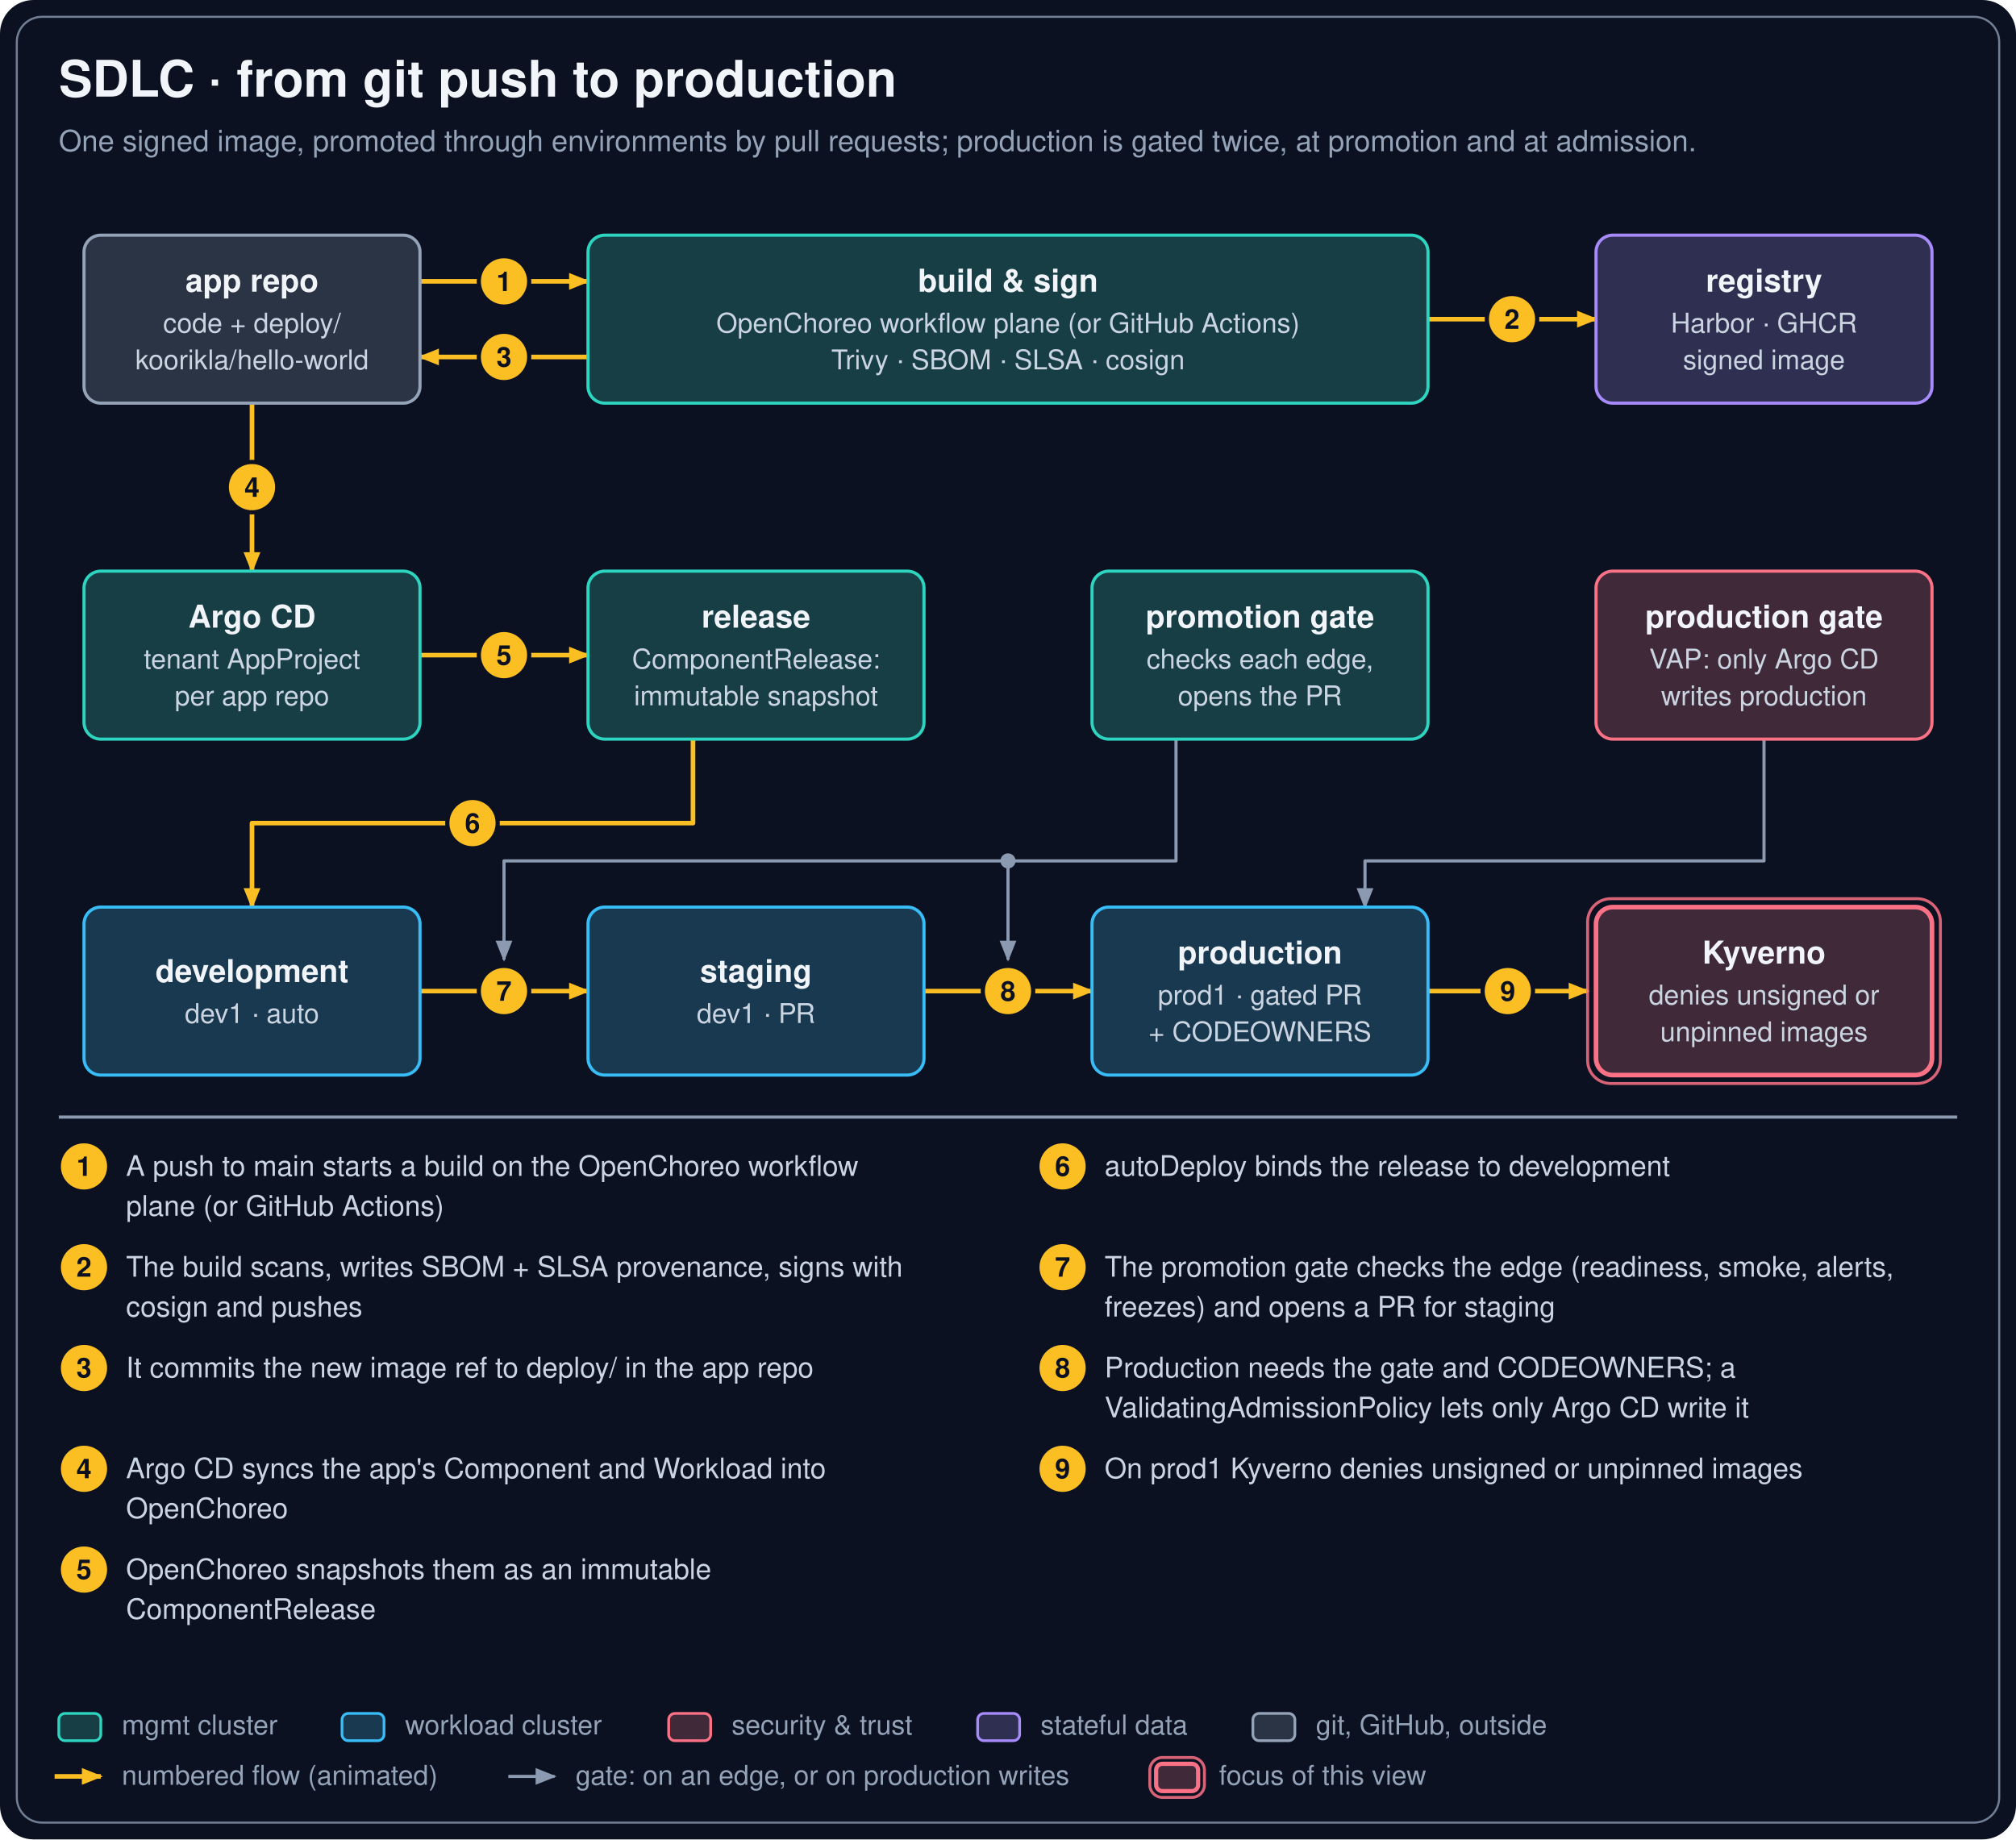
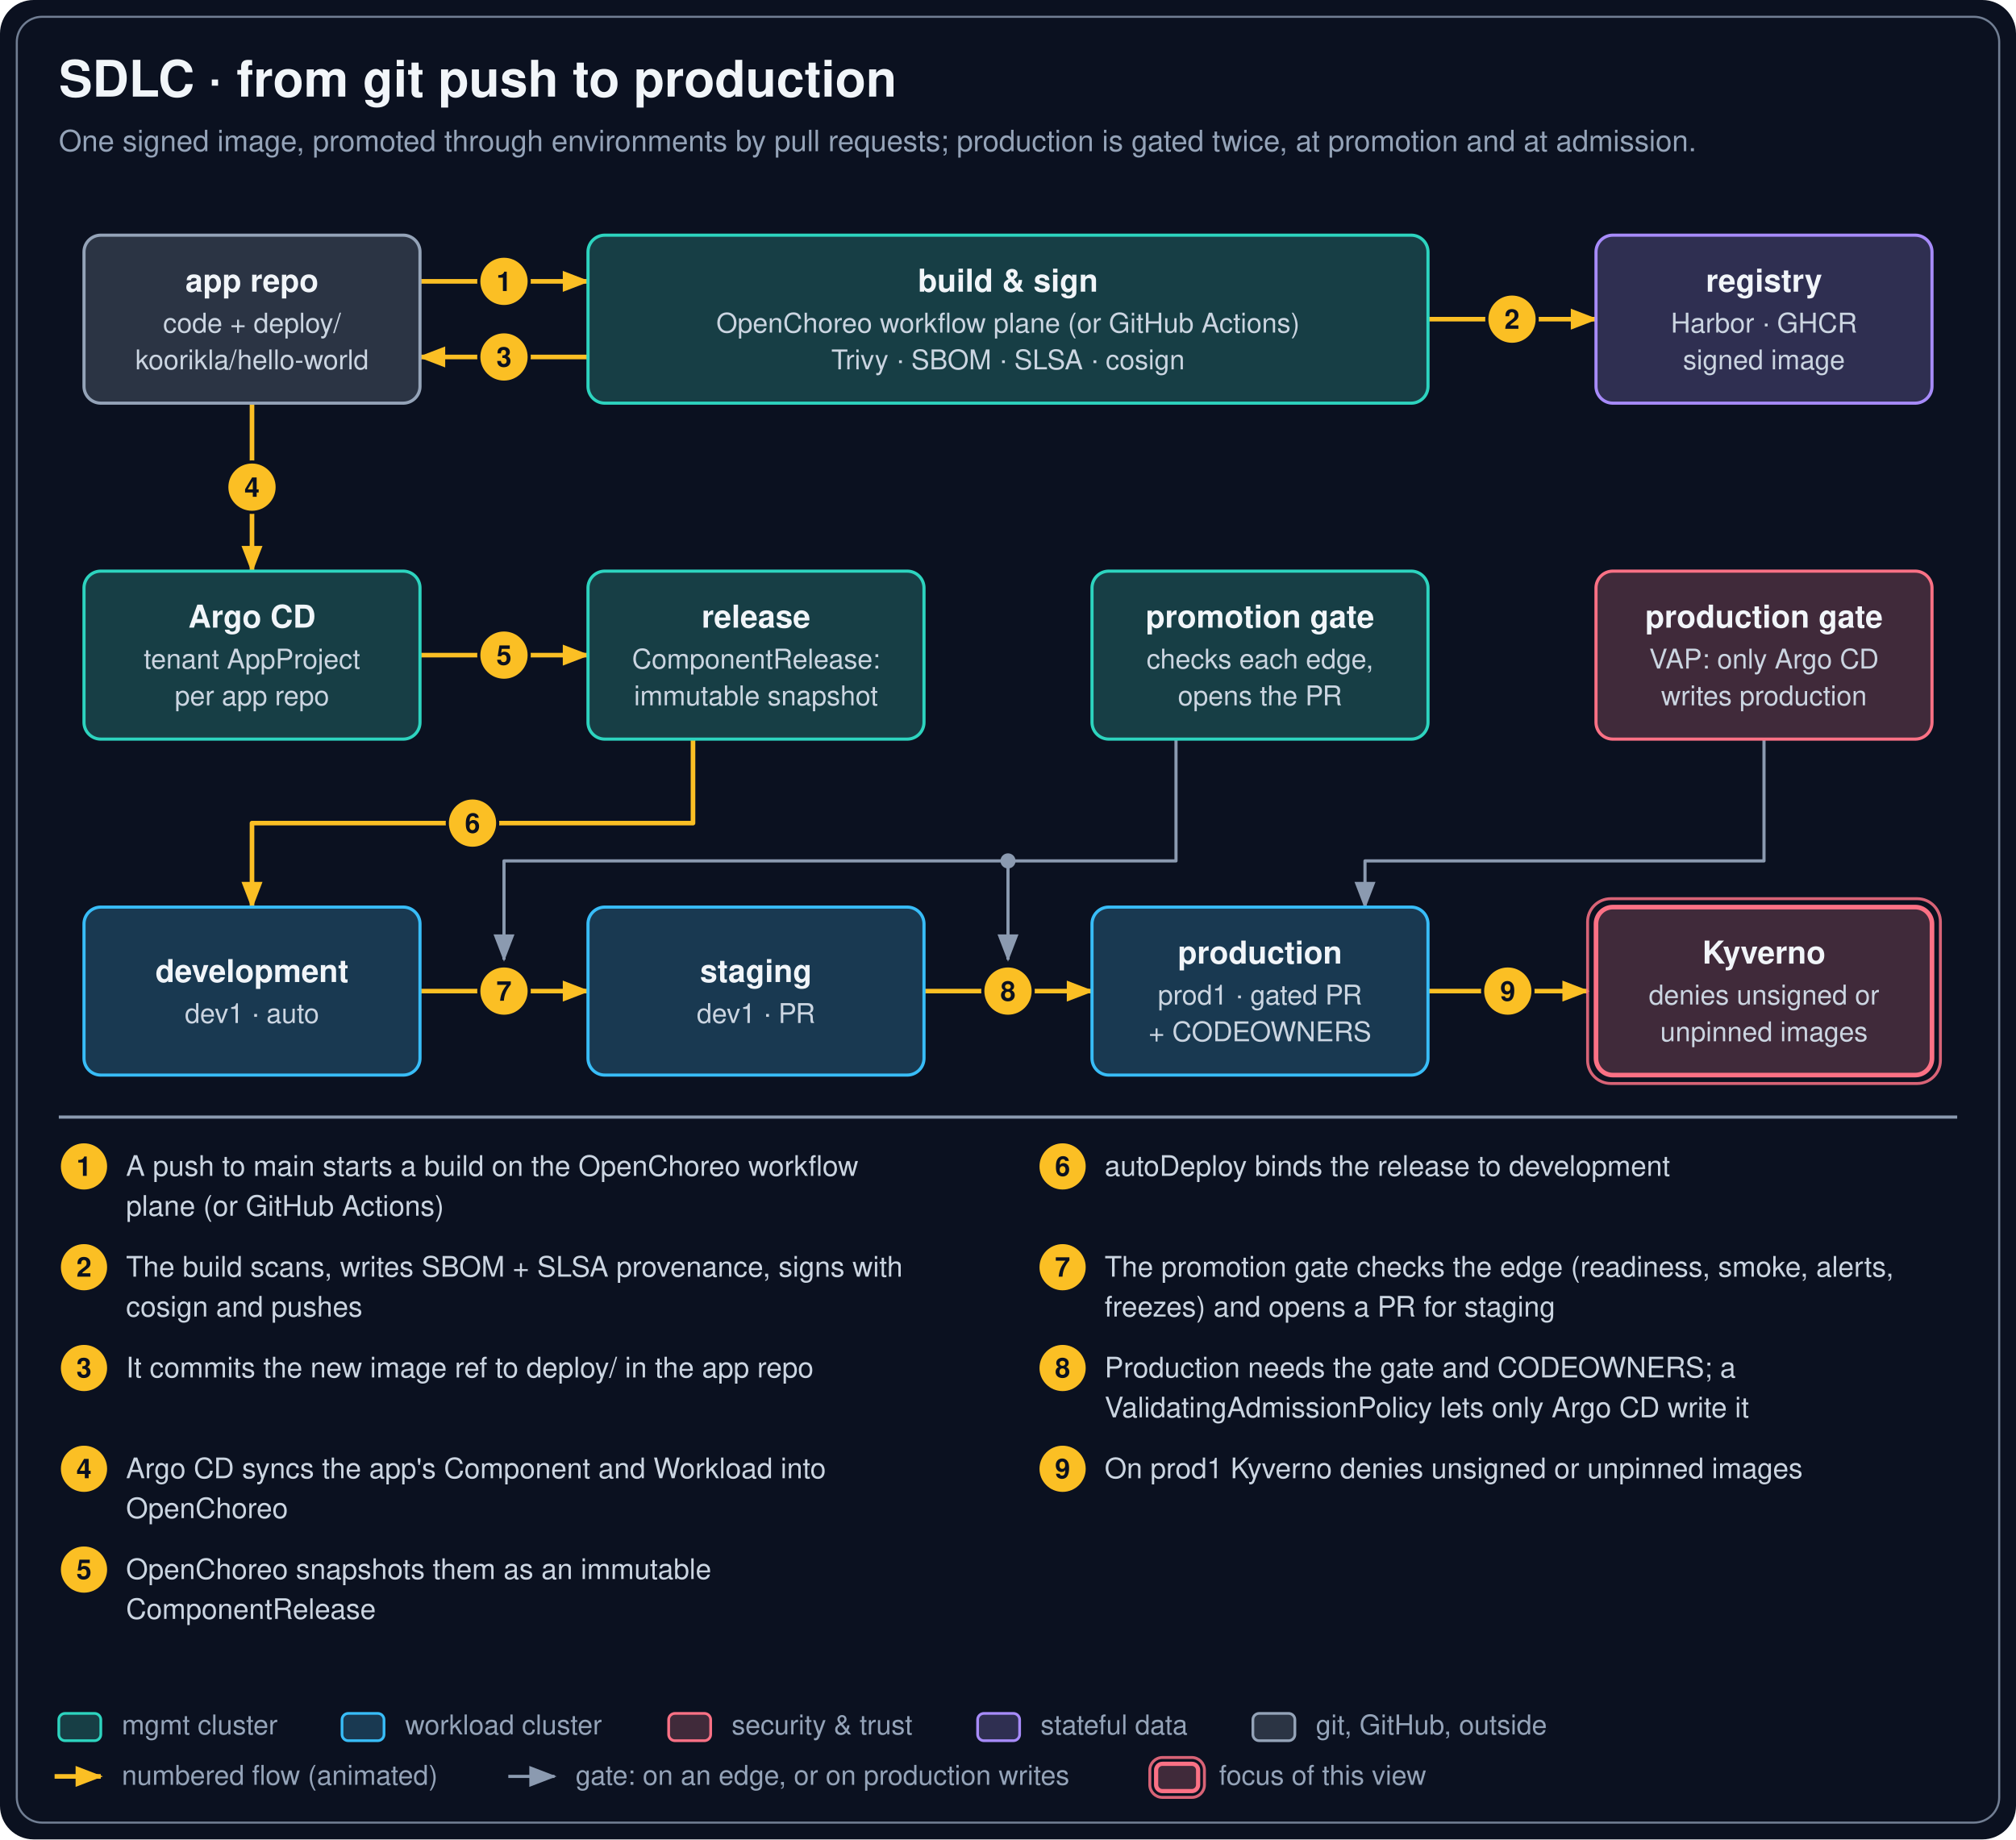
<svg xmlns="http://www.w3.org/2000/svg" width="960" height="876" viewBox="0 0 960 876" role="img" aria-label="SDLC · from git push to production">
  <style>.s{font-family:'Segoe UI','Helvetica Neue',Helvetica,Arial,'Liberation Sans',sans-serif}.m{font-family:'JetBrains Mono',SFMono-Regular,Menlo,Consolas,'Liberation Mono',monospace}.fx{fill:none;stroke-width:3.2;stroke-linecap:round;stroke-dasharray:4 10;opacity:0;animation:fxdash .9s linear infinite,fxseq 12.40s linear infinite both}@keyframes fxdash{to{stroke-dashoffset:-14}}@keyframes fxseq{0%{opacity:0}3%{opacity:1}21.3%{opacity:1}26.3%{opacity:0}100%{opacity:0}}@media (prefers-reduced-motion:reduce){.fx{animation:none;opacity:0}}</style>
  <defs>
-     <marker id="ah8b9ab0" markerWidth="10" markerHeight="8" refX="9" refY="4" orient="auto" markerUnits="userSpaceOnUse">
-       <path d="M0,0 L10,4 L0,8 z" fill="#8b9ab0" />
+     <marker id="ah8b9ab0" markerWidth="13" markerHeight="10" refX="12" refY="5" orient="auto" markerUnits="userSpaceOnUse">
+       <path d="M0,0 L13,5 L0,10 z" fill="#8b9ab0" />
    </marker>
-     <marker id="ahfbbf24" markerWidth="10" markerHeight="8" refX="9" refY="4" orient="auto" markerUnits="userSpaceOnUse">
-       <path d="M0,0 L10,4 L0,8 z" fill="#fbbf24" />
+     <marker id="ahfbbf24" markerWidth="13" markerHeight="10" refX="12" refY="5" orient="auto" markerUnits="userSpaceOnUse">
+       <path d="M0,0 L13,5 L0,10 z" fill="#fbbf24" />
    </marker>
  </defs>
  <rect width="960" height="876" rx="16" fill="#0b1120" />
  <rect x="8" y="8" width="944" height="860" rx="12" fill="none" stroke="#8b9ab0" stroke-opacity=".8" />
  <path d="M 200.0 134.0 L 280.0 134.0" fill="none" stroke="#fbbf24" stroke-width="2.2" stroke-linejoin="round" marker-end="url(#ahfbbf24)" />
  <path d="M 680.0 152.0 L 760.0 152.0" fill="none" stroke="#fbbf24" stroke-width="2.2" stroke-linejoin="round" marker-end="url(#ahfbbf24)" />
  <path d="M 280.0 170.0 L 200.0 170.0" fill="none" stroke="#fbbf24" stroke-width="2.2" stroke-linejoin="round" marker-end="url(#ahfbbf24)" />
  <path d="M 120.0 192.0 L 120.0 272.0" fill="none" stroke="#fbbf24" stroke-width="2.2" stroke-linejoin="round" marker-end="url(#ahfbbf24)" />
  <path d="M 200.0 312.0 L 280.0 312.0" fill="none" stroke="#fbbf24" stroke-width="2.2" stroke-linejoin="round" marker-end="url(#ahfbbf24)" />
  <path d="M 330.0 352.0 L 330.0 392.0 L 120.0 392.0 L 120.0 432.0" fill="none" stroke="#fbbf24" stroke-width="2.2" stroke-linejoin="round" marker-end="url(#ahfbbf24)" />
  <path d="M 200.0 472.0 L 280.0 472.0" fill="none" stroke="#fbbf24" stroke-width="2.2" stroke-linejoin="round" marker-end="url(#ahfbbf24)" />
  <path d="M 440.0 472.0 L 520.0 472.0" fill="none" stroke="#fbbf24" stroke-width="2.2" stroke-linejoin="round" marker-end="url(#ahfbbf24)" />
  <path d="M 680.0 472.0 L 756.0 472.0" fill="none" stroke="#fbbf24" stroke-width="2.2" stroke-linejoin="round" marker-end="url(#ahfbbf24)" />
  <path d="M 560.0 352.0 L 560.0 410.0 L 240.0 410.0 L 240.0 457.0" fill="none" stroke="#8b9ab0" stroke-width="1.5" stroke-linejoin="round" marker-end="url(#ah8b9ab0)" />
  <path d="M 480.0 410.0 L 480.0 457.0" fill="none" stroke="#8b9ab0" stroke-width="1.5" stroke-linejoin="round" marker-end="url(#ah8b9ab0)" />
  <path d="M 840.0 352.0 L 840.0 410.0 L 650.0 410.0 L 650.0 432.0" fill="none" stroke="#8b9ab0" stroke-width="1.5" stroke-linejoin="round" marker-end="url(#ah8b9ab0)" />
  <path class="fx" d="M 200.0 134.0 L 280.0 134.0" stroke="#fde5a7" style="animation-delay:0s,0.00s" />
  <path class="fx" d="M 680.0 152.0 L 760.0 152.0" stroke="#fde5a7" style="animation-delay:0s,1.10s" />
  <path class="fx" d="M 280.0 170.0 L 200.0 170.0" stroke="#fde5a7" style="animation-delay:0s,2.20s" />
  <path class="fx" d="M 120.0 192.0 L 120.0 272.0" stroke="#fde5a7" style="animation-delay:0s,3.30s" />
  <path class="fx" d="M 200.0 312.0 L 280.0 312.0" stroke="#fde5a7" style="animation-delay:0s,4.40s" />
  <path class="fx" d="M 330.0 352.0 L 330.0 392.0 L 120.0 392.0 L 120.0 432.0" stroke="#fde5a7" style="animation-delay:0s,5.50s" />
  <path class="fx" d="M 200.0 472.0 L 280.0 472.0" stroke="#fde5a7" style="animation-delay:0s,6.60s" />
  <path class="fx" d="M 440.0 472.0 L 520.0 472.0" stroke="#fde5a7" style="animation-delay:0s,7.70s" />
  <path class="fx" d="M 680.0 472.0 L 756.0 472.0" stroke="#fde5a7" style="animation-delay:0s,8.80s" />
  <rect x="40" y="112" width="160" height="80" rx="8" fill="#2b3444" stroke="#94a3b8" stroke-width="1.5" />
  <text class="s" x="120.0" y="138.9" font-size="15" fill="#f1f5f9" font-weight="600" text-anchor="middle">app repo</text>
  <text class="s" x="120.0" y="158.4" font-size="13" fill="#cbd5e1" text-anchor="middle">code + deploy/</text>
  <text class="s" x="120.0" y="175.9" font-size="13" fill="#cbd5e1" text-anchor="middle">koorikla/hello-world</text>
  <rect x="280" y="112" width="400" height="80" rx="8" fill="#173e45" stroke="#2dd4bf" stroke-width="1.5" />
  <text class="s" x="480.0" y="138.9" font-size="15" fill="#f1f5f9" font-weight="600" text-anchor="middle">build &amp; sign</text>
  <text class="s" x="480.0" y="158.4" font-size="13" fill="#cbd5e1" text-anchor="middle">OpenChoreo workflow plane (or GitHub Actions)</text>
  <text class="s" x="480.0" y="175.9" font-size="13" fill="#cbd5e1" text-anchor="middle">Trivy · SBOM · SLSA · cosign</text>
  <rect x="760" y="112" width="160" height="80" rx="8" fill="#2f2f51" stroke="#a78bfa" stroke-width="1.5" />
  <text class="s" x="840.0" y="138.9" font-size="15" fill="#f1f5f9" font-weight="600" text-anchor="middle">registry</text>
  <text class="s" x="840.0" y="158.4" font-size="13" fill="#cbd5e1" text-anchor="middle">Harbor · GHCR</text>
  <text class="s" x="840.0" y="175.9" font-size="13" fill="#cbd5e1" text-anchor="middle">signed image</text>
  <rect x="40" y="272" width="160" height="80" rx="8" fill="#173e45" stroke="#2dd4bf" stroke-width="1.5" />
  <text class="s" x="120.0" y="298.9" font-size="15" fill="#f1f5f9" font-weight="600" text-anchor="middle">Argo CD</text>
  <text class="s" x="120.0" y="318.4" font-size="13" fill="#cbd5e1" text-anchor="middle">tenant AppProject</text>
  <text class="s" x="120.0" y="335.9" font-size="13" fill="#cbd5e1" text-anchor="middle">per app repo</text>
  <rect x="280" y="272" width="160" height="80" rx="8" fill="#173e45" stroke="#2dd4bf" stroke-width="1.5" />
  <text class="s" x="360.0" y="298.9" font-size="15" fill="#f1f5f9" font-weight="600" text-anchor="middle">release</text>
  <text class="s" x="360.0" y="318.4" font-size="13" fill="#cbd5e1" text-anchor="middle">ComponentRelease:</text>
  <text class="s" x="360.0" y="335.9" font-size="13" fill="#cbd5e1" text-anchor="middle">immutable snapshot</text>
  <rect x="520" y="272" width="160" height="80" rx="8" fill="#173e45" stroke="#2dd4bf" stroke-width="1.5" />
  <text class="s" x="600.0" y="298.9" font-size="15" fill="#f1f5f9" font-weight="600" text-anchor="middle">promotion gate</text>
  <text class="s" x="600.0" y="318.4" font-size="13" fill="#cbd5e1" text-anchor="middle">checks each edge,</text>
  <text class="s" x="600.0" y="335.9" font-size="13" fill="#cbd5e1" text-anchor="middle">opens the PR</text>
  <rect x="760" y="272" width="160" height="80" rx="8" fill="#402a3a" stroke="#fb7185" stroke-width="1.5" />
  <text class="s" x="840.0" y="298.9" font-size="15" fill="#f1f5f9" font-weight="600" text-anchor="middle">production gate</text>
  <text class="s" x="840.0" y="318.4" font-size="13" fill="#cbd5e1" text-anchor="middle">VAP: only Argo CD</text>
  <text class="s" x="840.0" y="335.9" font-size="13" fill="#cbd5e1" text-anchor="middle">writes production</text>
  <rect x="40" y="432" width="160" height="80" rx="8" fill="#193951" stroke="#38bdf8" stroke-width="1.5" />
  <text class="s" x="120.0" y="467.7" font-size="15" fill="#f1f5f9" font-weight="600" text-anchor="middle">development</text>
  <text class="s" x="120.0" y="487.2" font-size="13" fill="#cbd5e1" text-anchor="middle">dev1 · auto</text>
  <rect x="280" y="432" width="160" height="80" rx="8" fill="#193951" stroke="#38bdf8" stroke-width="1.5" />
  <text class="s" x="360.0" y="467.7" font-size="15" fill="#f1f5f9" font-weight="600" text-anchor="middle">staging</text>
  <text class="s" x="360.0" y="487.2" font-size="13" fill="#cbd5e1" text-anchor="middle">dev1 · PR</text>
  <rect x="520" y="432" width="160" height="80" rx="8" fill="#193951" stroke="#38bdf8" stroke-width="1.5" />
  <text class="s" x="600.0" y="458.9" font-size="15" fill="#f1f5f9" font-weight="600" text-anchor="middle">production</text>
  <text class="s" x="600.0" y="478.4" font-size="13" fill="#cbd5e1" text-anchor="middle">prod1 · gated PR</text>
  <text class="s" x="600.0" y="495.9" font-size="13" fill="#cbd5e1" text-anchor="middle">+ CODEOWNERS</text>
  <rect x="756" y="428" width="168" height="88" rx="11" fill="none" stroke="#fb7185" stroke-opacity=".85" stroke-width="1.4" />
  <rect x="760" y="432" width="160" height="80" rx="8" fill="#402a3a" stroke="#fb7185" stroke-width="2.2" />
  <text class="s" x="840.0" y="458.9" font-size="15" fill="#f1f5f9" font-weight="600" text-anchor="middle">Kyverno</text>
  <text class="s" x="840.0" y="478.4" font-size="13" fill="#cbd5e1" text-anchor="middle">denies unsigned or</text>
  <text class="s" x="840.0" y="495.9" font-size="13" fill="#cbd5e1" text-anchor="middle">unpinned images</text>
  <text class="s" x="28.0" y="46.0" font-size="24" fill="#f1f5f9" font-weight="700">SDLC · from git push to production</text>
  <text class="s" x="28.0" y="72.0" font-size="14" fill="#94a3b8">One signed image, promoted through environments by pull requests; production is gated twice, at promotion and at admission.</text>
-   <circle cx="240.0" cy="134.0" r="12" fill="#fbbf24" stroke="#0b1120" stroke-width="2" />
+   <circle cx="240.0" cy="134.0" r="12" fill="#fbbf24" stroke="#0b1120" stroke-width="1.5" />
  <text class="s" x="240.0" y="138.6" font-size="13" font-weight="700" fill="#0b1120" text-anchor="middle">1</text>
-   <circle cx="720.0" cy="152.0" r="12" fill="#fbbf24" stroke="#0b1120" stroke-width="2" />
+   <circle cx="720.0" cy="152.0" r="12" fill="#fbbf24" stroke="#0b1120" stroke-width="1.5" />
  <text class="s" x="720.0" y="156.6" font-size="13" font-weight="700" fill="#0b1120" text-anchor="middle">2</text>
-   <circle cx="240.0" cy="170.0" r="12" fill="#fbbf24" stroke="#0b1120" stroke-width="2" />
+   <circle cx="240.0" cy="170.0" r="12" fill="#fbbf24" stroke="#0b1120" stroke-width="1.5" />
  <text class="s" x="240.0" y="174.6" font-size="13" font-weight="700" fill="#0b1120" text-anchor="middle">3</text>
-   <circle cx="120.0" cy="232.0" r="12" fill="#fbbf24" stroke="#0b1120" stroke-width="2" />
+   <circle cx="120.0" cy="232.0" r="12" fill="#fbbf24" stroke="#0b1120" stroke-width="1.5" />
  <text class="s" x="120.0" y="236.6" font-size="13" font-weight="700" fill="#0b1120" text-anchor="middle">4</text>
-   <circle cx="240.0" cy="312.0" r="12" fill="#fbbf24" stroke="#0b1120" stroke-width="2" />
+   <circle cx="240.0" cy="312.0" r="12" fill="#fbbf24" stroke="#0b1120" stroke-width="1.5" />
  <text class="s" x="240.0" y="316.6" font-size="13" font-weight="700" fill="#0b1120" text-anchor="middle">5</text>
-   <circle cx="225.0" cy="392.0" r="12" fill="#fbbf24" stroke="#0b1120" stroke-width="2" />
+   <circle cx="225.0" cy="392.0" r="12" fill="#fbbf24" stroke="#0b1120" stroke-width="1.5" />
  <text class="s" x="225.0" y="396.6" font-size="13" font-weight="700" fill="#0b1120" text-anchor="middle">6</text>
-   <circle cx="240.0" cy="472.0" r="12" fill="#fbbf24" stroke="#0b1120" stroke-width="2" />
+   <circle cx="240.0" cy="472.0" r="12" fill="#fbbf24" stroke="#0b1120" stroke-width="1.5" />
  <text class="s" x="240.0" y="476.6" font-size="13" font-weight="700" fill="#0b1120" text-anchor="middle">7</text>
-   <circle cx="480.0" cy="472.0" r="12" fill="#fbbf24" stroke="#0b1120" stroke-width="2" />
+   <circle cx="480.0" cy="472.0" r="12" fill="#fbbf24" stroke="#0b1120" stroke-width="1.5" />
  <text class="s" x="480.0" y="476.6" font-size="13" font-weight="700" fill="#0b1120" text-anchor="middle">8</text>
-   <circle cx="718.0" cy="472.0" r="12" fill="#fbbf24" stroke="#0b1120" stroke-width="2" />
+   <circle cx="718.0" cy="472.0" r="12" fill="#fbbf24" stroke="#0b1120" stroke-width="1.5" />
  <text class="s" x="718.0" y="476.6" font-size="13" font-weight="700" fill="#0b1120" text-anchor="middle">9</text>
  <circle cx="480.0" cy="410.0" r="3.6" fill="#8b9ab0" />
  <line x1="28" y1="532" x2="932" y2="532" stroke="#8b9ab0" stroke-width="1.5" />
  <circle cx="40.0" cy="555.5" r="11" fill="#fbbf24" />
  <text class="s" x="40.0" y="560" font-size="13" font-weight="700" fill="#0b1120" text-anchor="middle">1</text>
  <text class="s" x="60.0" y="560.0" font-size="13.5" fill="#cbd5e1">A push to main starts a build on the OpenChoreo workflow</text>
  <text class="s" x="60.0" y="579.0" font-size="13.5" fill="#cbd5e1">plane (or GitHub Actions)</text>
  <circle cx="506.0" cy="555.5" r="11" fill="#fbbf24" />
  <text class="s" x="506.0" y="560" font-size="13" font-weight="700" fill="#0b1120" text-anchor="middle">6</text>
  <text class="s" x="526.0" y="560.0" font-size="13.5" fill="#cbd5e1">autoDeploy binds the release to development</text>
  <circle cx="40.0" cy="603.5" r="11" fill="#fbbf24" />
  <text class="s" x="40.0" y="608" font-size="13" font-weight="700" fill="#0b1120" text-anchor="middle">2</text>
  <text class="s" x="60.0" y="608.0" font-size="13.5" fill="#cbd5e1">The build scans, writes SBOM + SLSA provenance, signs with</text>
  <text class="s" x="60.0" y="627.0" font-size="13.5" fill="#cbd5e1">cosign and pushes</text>
  <circle cx="506.0" cy="603.5" r="11" fill="#fbbf24" />
  <text class="s" x="506.0" y="608" font-size="13" font-weight="700" fill="#0b1120" text-anchor="middle">7</text>
  <text class="s" x="526.0" y="608.0" font-size="13.5" fill="#cbd5e1">The promotion gate checks the edge (readiness, smoke, alerts,</text>
  <text class="s" x="526.0" y="627.0" font-size="13.5" fill="#cbd5e1">freezes) and opens a PR for staging</text>
  <circle cx="40.0" cy="651.5" r="11" fill="#fbbf24" />
  <text class="s" x="40.0" y="656" font-size="13" font-weight="700" fill="#0b1120" text-anchor="middle">3</text>
  <text class="s" x="60.0" y="656.0" font-size="13.5" fill="#cbd5e1">It commits the new image ref to deploy/ in the app repo</text>
  <circle cx="506.0" cy="651.5" r="11" fill="#fbbf24" />
  <text class="s" x="506.0" y="656" font-size="13" font-weight="700" fill="#0b1120" text-anchor="middle">8</text>
  <text class="s" x="526.0" y="656.0" font-size="13.5" fill="#cbd5e1">Production needs the gate and CODEOWNERS; a</text>
  <text class="s" x="526.0" y="675.0" font-size="13.5" fill="#cbd5e1">ValidatingAdmissionPolicy lets only Argo CD write it</text>
  <circle cx="40.0" cy="699.5" r="11" fill="#fbbf24" />
  <text class="s" x="40.0" y="704" font-size="13" font-weight="700" fill="#0b1120" text-anchor="middle">4</text>
  <text class="s" x="60.0" y="704.0" font-size="13.5" fill="#cbd5e1">Argo CD syncs the app's Component and Workload into</text>
  <text class="s" x="60.0" y="723.0" font-size="13.5" fill="#cbd5e1">OpenChoreo</text>
  <circle cx="506.0" cy="699.5" r="11" fill="#fbbf24" />
  <text class="s" x="506.0" y="704" font-size="13" font-weight="700" fill="#0b1120" text-anchor="middle">9</text>
  <text class="s" x="526.0" y="704.0" font-size="13.5" fill="#cbd5e1">On prod1 Kyverno denies unsigned or unpinned images</text>
  <circle cx="40.0" cy="747.5" r="11" fill="#fbbf24" />
  <text class="s" x="40.0" y="752" font-size="13" font-weight="700" fill="#0b1120" text-anchor="middle">5</text>
  <text class="s" x="60.0" y="752.0" font-size="13.5" fill="#cbd5e1">OpenChoreo snapshots them as an immutable</text>
  <text class="s" x="60.0" y="771.0" font-size="13.5" fill="#cbd5e1">ComponentRelease</text>
  <rect x="28" y="816" width="20" height="13" rx="3" fill="#173e45" stroke="#2dd4bf" stroke-width="1.3" />
  <text class="s" x="58.0" y="826.0" font-size="13" fill="#94a3b8">mgmt cluster</text>
  <rect x="162.863" y="816" width="20" height="13" rx="3" fill="#193951" stroke="#38bdf8" stroke-width="1.3" />
  <text class="s" x="192.9" y="826.0" font-size="13" fill="#94a3b8">workload cluster</text>
  <rect x="318.41" y="816" width="20" height="13" rx="3" fill="#402a3a" stroke="#fb7185" stroke-width="1.3" />
  <text class="s" x="348.4" y="826.0" font-size="13" fill="#94a3b8">security &amp; trust</text>
  <rect x="465.537" y="816" width="20" height="13" rx="3" fill="#2f2f51" stroke="#a78bfa" stroke-width="1.3" />
  <text class="s" x="495.5" y="826.0" font-size="13" fill="#94a3b8">stateful data</text>
  <rect x="596.61" y="816" width="20" height="13" rx="3" fill="#2b3444" stroke="#94a3b8" stroke-width="1.3" />
  <text class="s" x="626.6" y="826.0" font-size="13" fill="#94a3b8">git, GitHub, outside</text>
  <path d="M 26 846 L 48 846" stroke="#fbbf24" stroke-width="2.2" marker-end="url(#ahfbbf24)" />
  <path class="fx" d="M 26 846 L 48 846" stroke="#fde5a7" style="animation-delay:0s,0.00s" />
  <text class="s" x="58.0" y="850.0" font-size="13" fill="#94a3b8">numbered flow (animated)</text>
  <path d="M 242.055 846 L 264.055 846" stroke="#8b9ab0" stroke-width="1.5" marker-end="url(#ah8b9ab0)" />
  <text class="s" x="274.1" y="850.0" font-size="13" fill="#94a3b8">gate: on an edge, or on production writes</text>
  <rect x="547.534" y="837" width="26" height="19" rx="6" fill="none" stroke="#fb7185" stroke-opacity=".85" stroke-width="1.4" />
  <rect x="550.534" y="840" width="20" height="13" rx="3" fill="#402a3a" stroke="#fb7185" stroke-width="2" />
  <text class="s" x="580.5" y="850.0" font-size="13" fill="#94a3b8">focus of this view</text>
</svg>
